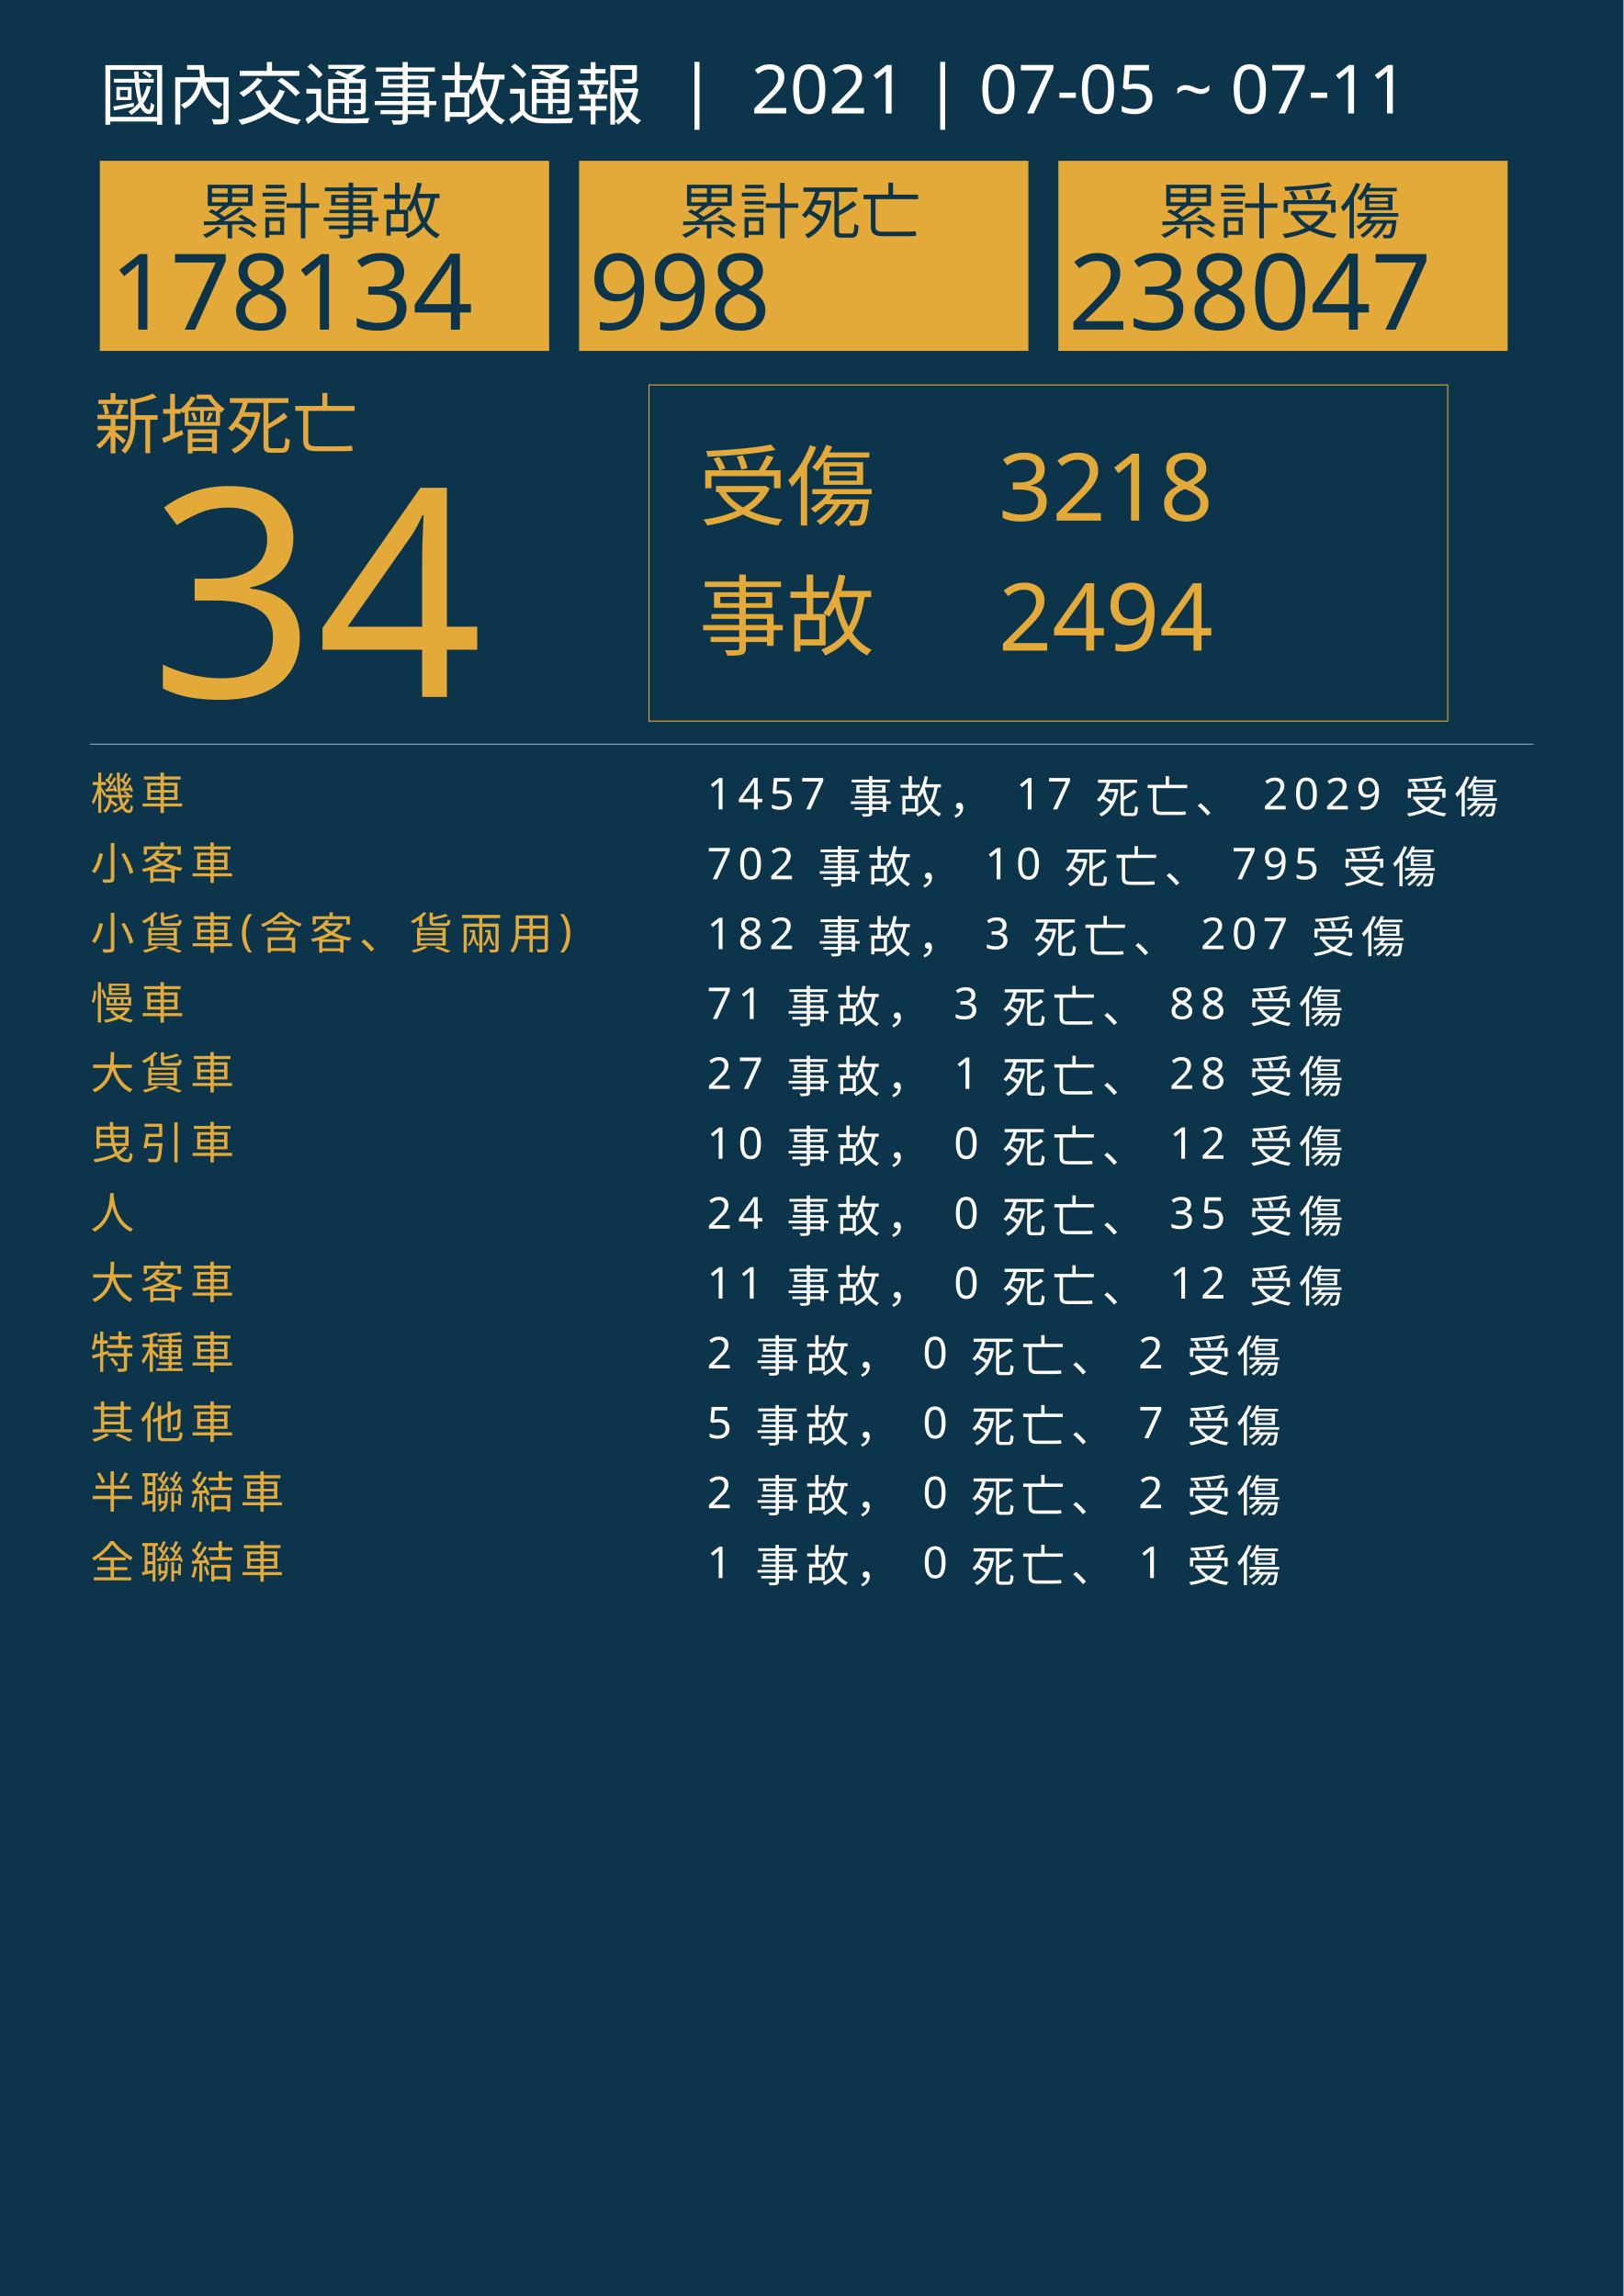
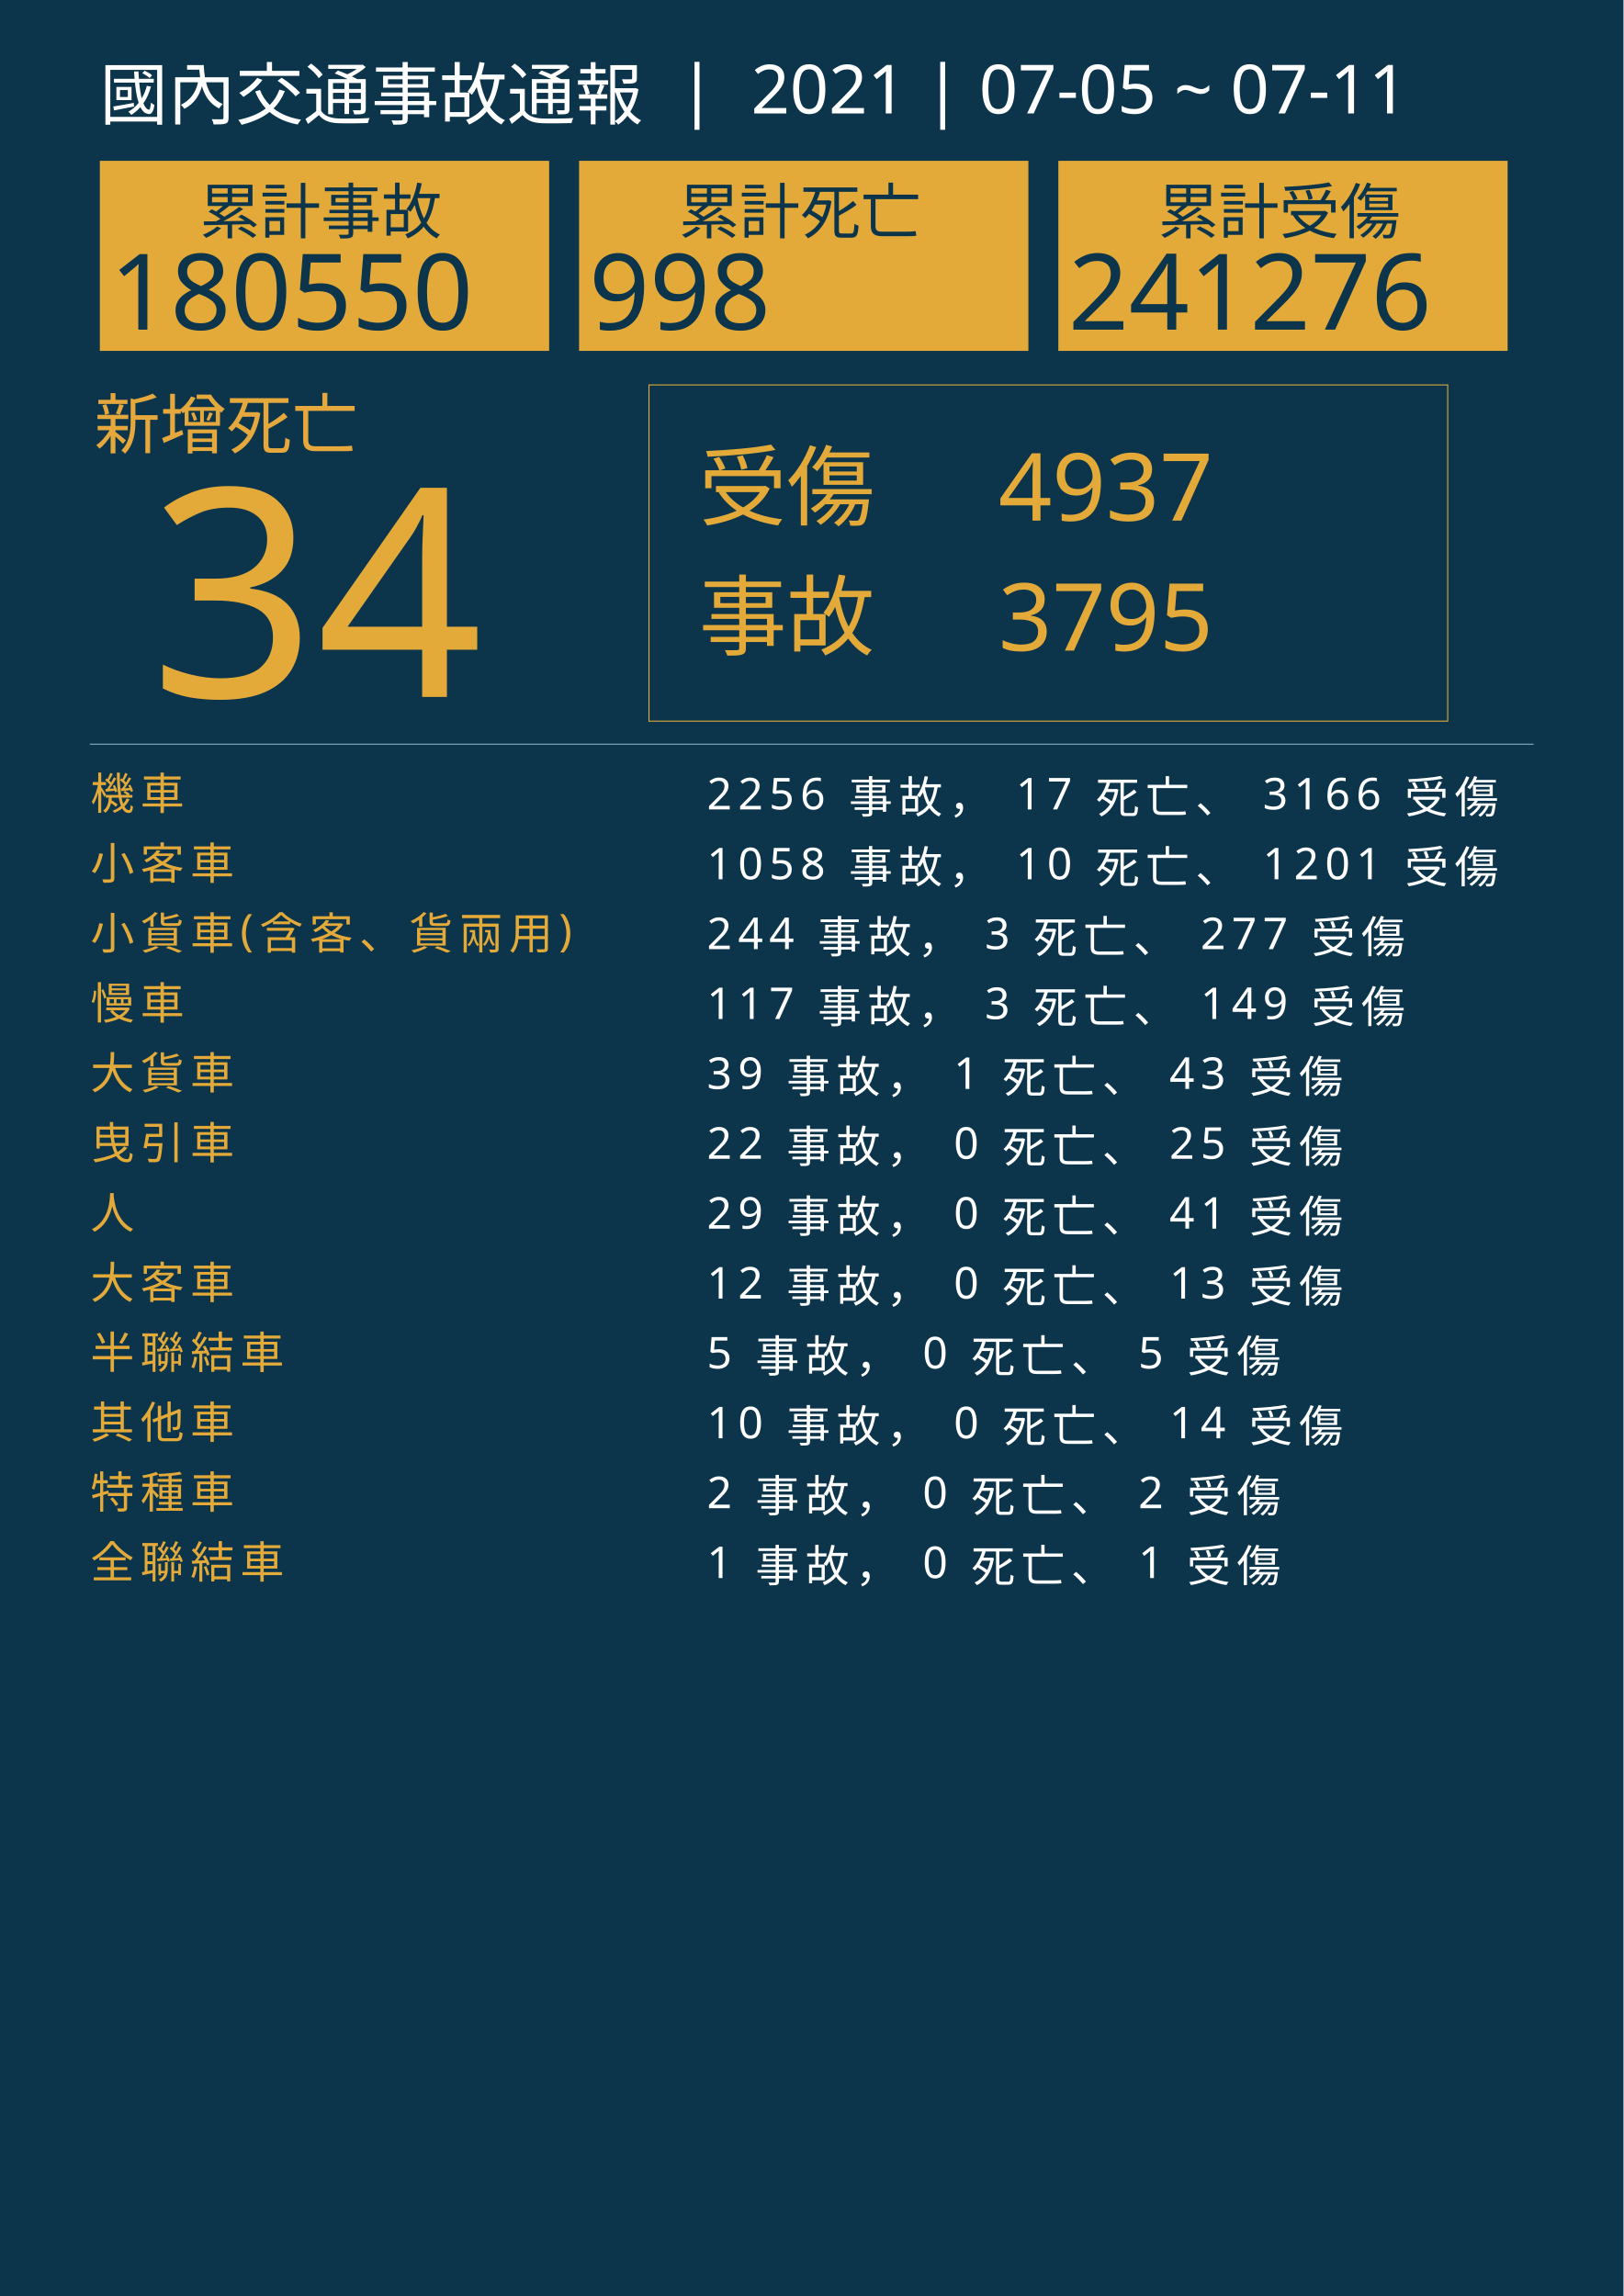
<svg xmlns="http://www.w3.org/2000/svg" version="1.1" id="圖層_1" x="0px" y="0px" viewBox="0 0 1626 2300" style="enable-background:new 0 0 1626 2300;" xml:space="preserve">
  <style type="text/css">
	.st0{fill:#0C354B;}
	.st1{fill:#E5A83D;}
	.st2{font-family:'NotoSansCJKtc-Bold-B5pc-H';}
	.st3{font-size:66px;}
	.st4{fill:#E3AA39;}
	.st5{font-family:'Arial-BoldMT';}
	.st6{font-size:291.776px;}
	.st7{fill:none;stroke:#E3AA39;stroke-miterlimit:10;}
	.st8{font-family:'NotoSansCJKtc-Light-B5pc-H';}
	.st9{font-size:88px;}
	.st10{font-family:'NotoSansCJKtc-Medium-B5pc-H';}
	.st11{font-size:94px;}
	.st12{fill:none;stroke:#8AAFC1;stroke-miterlimit:10;}
	.st13{font-size:60.649px;}
	.st14{font-size:106px;}
	.st15{fill:none;}
	.st16{font-size:44px;}
	.st17{letter-spacing:6;}
	.st18{fill:#FFFFFF;}
	.st19{letter-spacing:1;}
	.st20{font-size:68px;}
</style>
  <rect class="st0" width="1626" height="2300" />
  <text transform="matrix(1 0 0 1 94.5001 449.017)" class="st1 st2 st3">新增死亡</text>
  <g>
    <text transform="matrix(1 0 0 1 150 698.1412)" class="st4 st5 st6">34</text>
  </g>
  <g>
    <rect x="650" y="385.6" class="st7" width="800" height="336.8" />
    <g>
      <text transform="matrix(1 0 0 1 700 519.593)" class="st4 st8 st9">受傷</text>
-       <text transform="matrix(1 0 0 1 1000 521.5084)" class="st4 st10 st11">3218</text>
-       <text transform="matrix(1 0 0 1 1000 651.7274)" class="st4 st10 st11">2494</text>
+       <text transform="matrix(1 0 0 1 1000 521.5084)" class="st4 st10 st11">4937</text>
+       <text transform="matrix(1 0 0 1 1000 651.7274)" class="st4 st10 st11">3795</text>
      <text transform="matrix(1 0 0 1 700 649.4965)" class="st4 st8 st9">事故</text>
    </g>
  </g>
  <line class="st12" x1="90" y1="745.5" x2="1536" y2="745.5" />
  <g>
    <g>
      <rect x="100" y="161.1" class="st4" width="450" height="190.4" />
      <g>
        <text transform="matrix(1 0 0 1 200 233.9079)" class="st0 st10 st13">累計事故</text>
        <g>
-           <text transform="matrix(1 0 0 1 110 330.2121)" class="st0 st5 st14">178134</text>
+           <text transform="matrix(1 0 0 1 110 330.2121)" class="st0 st5 st14">180550</text>
        </g>
      </g>
    </g>
    <g>
      <rect x="580" y="161.1" class="st4" width="450" height="190.4" />
      <g>
        <text transform="matrix(1 0 0 1 680 233.908)" class="st0 st10 st13">累計死亡</text>
        <g>
          <text transform="matrix(1 0 0 1 590 330.2122)" class="st0 st5 st14">998</text>
        </g>
      </g>
    </g>
    <g>
      <rect x="1060" y="161.1" class="st4" width="450" height="190.4" />
      <g>
        <text transform="matrix(1 0 0 1 1160 233.908)" class="st0 st10 st13">累計受傷</text>
        <g>
-           <text transform="matrix(1 0 0 1 1070 330.2122)" class="st0 st5 st14">238047</text>
+           <text transform="matrix(1 0 0 1 1070 330.2122)" class="st0 st5 st14">241276</text>
        </g>
      </g>
    </g>
  </g>
  <rect x="90.6" y="772.1" class="st15" width="1141.8" height="314.8" />
  <text transform="matrix(1 0 0 1 90.5591 810.7965)">
    <tspan x="0" y="0" class="st4 st10 st16 st17">機車</tspan>
-     <tspan x="600" y="0" class="st18 st10 st16 st17"> 1457 事故， 17 死亡、 2029 受傷</tspan>
+     <tspan x="600" y="0" class="st18 st10 st16 st17"> 2256 事故， 17 死亡、 3166 受傷</tspan>
    <tspan x="0" y="70" class="st4 st10 st16 st17">小客車</tspan>
-     <tspan x="600" y="70" class="st18 st10 st16 st17"> 702 事故， 10 死亡、 795 受傷</tspan>
+     <tspan x="600" y="70" class="st18 st10 st16 st17"> 1058 事故， 10 死亡、 1201 受傷</tspan>
    <tspan x="0" y="140" class="st4 st10 st16 st17">小貨車(含客、貨兩用)</tspan>
-     <tspan x="600" y="140" class="st18 st10 st16 st17"> 182 事故， 3 死亡、 207 受傷</tspan>
+     <tspan x="600" y="140" class="st18 st10 st16 st17"> 244 事故， 3 死亡、 277 受傷</tspan>
    <tspan x="0" y="210" class="st4 st10 st16 st17">慢車</tspan>
-     <tspan x="600" y="210" class="st18 st10 st16 st17"> 71 事故， 3 死亡、 88 受傷</tspan>
+     <tspan x="600" y="210" class="st18 st10 st16 st17"> 117 事故， 3 死亡、 149 受傷</tspan>
    <tspan x="0" y="280" class="st4 st10 st16 st17">大貨車</tspan>
-     <tspan x="600" y="280" class="st18 st10 st16 st17"> 27 事故， 1 死亡、 28 受傷</tspan>
+     <tspan x="600" y="280" class="st18 st10 st16 st17"> 39 事故， 1 死亡、 43 受傷</tspan>
    <tspan x="0" y="350" class="st4 st10 st16 st17">曳引車</tspan>
-     <tspan x="600" y="350" class="st18 st10 st16 st17"> 10 事故， 0 死亡、 12 受傷</tspan>
+     <tspan x="600" y="350" class="st18 st10 st16 st17"> 22 事故， 0 死亡、 25 受傷</tspan>
    <tspan x="0" y="420" class="st4 st10 st16 st17">人</tspan>
-     <tspan x="600" y="420" class="st18 st10 st16 st17"> 24 事故， 0 死亡、 35 受傷</tspan>
+     <tspan x="600" y="420" class="st18 st10 st16 st17"> 29 事故， 0 死亡、 41 受傷</tspan>
    <tspan x="0" y="490" class="st4 st10 st16 st17">大客車</tspan>
-     <tspan x="600" y="490" class="st18 st10 st16 st17"> 11 事故， 0 死亡、 12 受傷</tspan>
-     <tspan x="0" y="560" class="st4 st10 st16 st17">特種車</tspan>
-     <tspan x="600" y="560" class="st18 st10 st16 st17"> 2 事故， 0 死亡、 2 受傷</tspan>
+     <tspan x="600" y="490" class="st18 st10 st16 st17"> 12 事故， 0 死亡、 13 受傷</tspan>
+     <tspan x="0" y="560" class="st4 st10 st16 st17">半聯結車</tspan>
+     <tspan x="600" y="560" class="st18 st10 st16 st17"> 5 事故， 0 死亡、 5 受傷</tspan>
    <tspan x="0" y="630" class="st4 st10 st16 st17">其他車</tspan>
-     <tspan x="600" y="630" class="st18 st10 st16 st17"> 5 事故， 0 死亡、 7 受傷</tspan>
-     <tspan x="0" y="700" class="st4 st10 st16 st17">半聯結車</tspan>
+     <tspan x="600" y="630" class="st18 st10 st16 st17"> 10 事故， 0 死亡、 14 受傷</tspan>
+     <tspan x="0" y="700" class="st4 st10 st16 st17">特種車</tspan>
    <tspan x="600" y="700" class="st18 st10 st16 st17"> 2 事故， 0 死亡、 2 受傷</tspan>
    <tspan x="0" y="770" class="st4 st10 st16 st17">全聯結車</tspan>
    <tspan x="600" y="770" class="st18 st10 st16 st17"> 1 事故， 0 死亡、 1 受傷</tspan>
  </text>
  <text transform="matrix(1 0 0 1 100 119.2712)" class="st18 st8 st20">國內交通事故通報  |  2021 | 07-05 ~ 07-11</text>
</svg>
